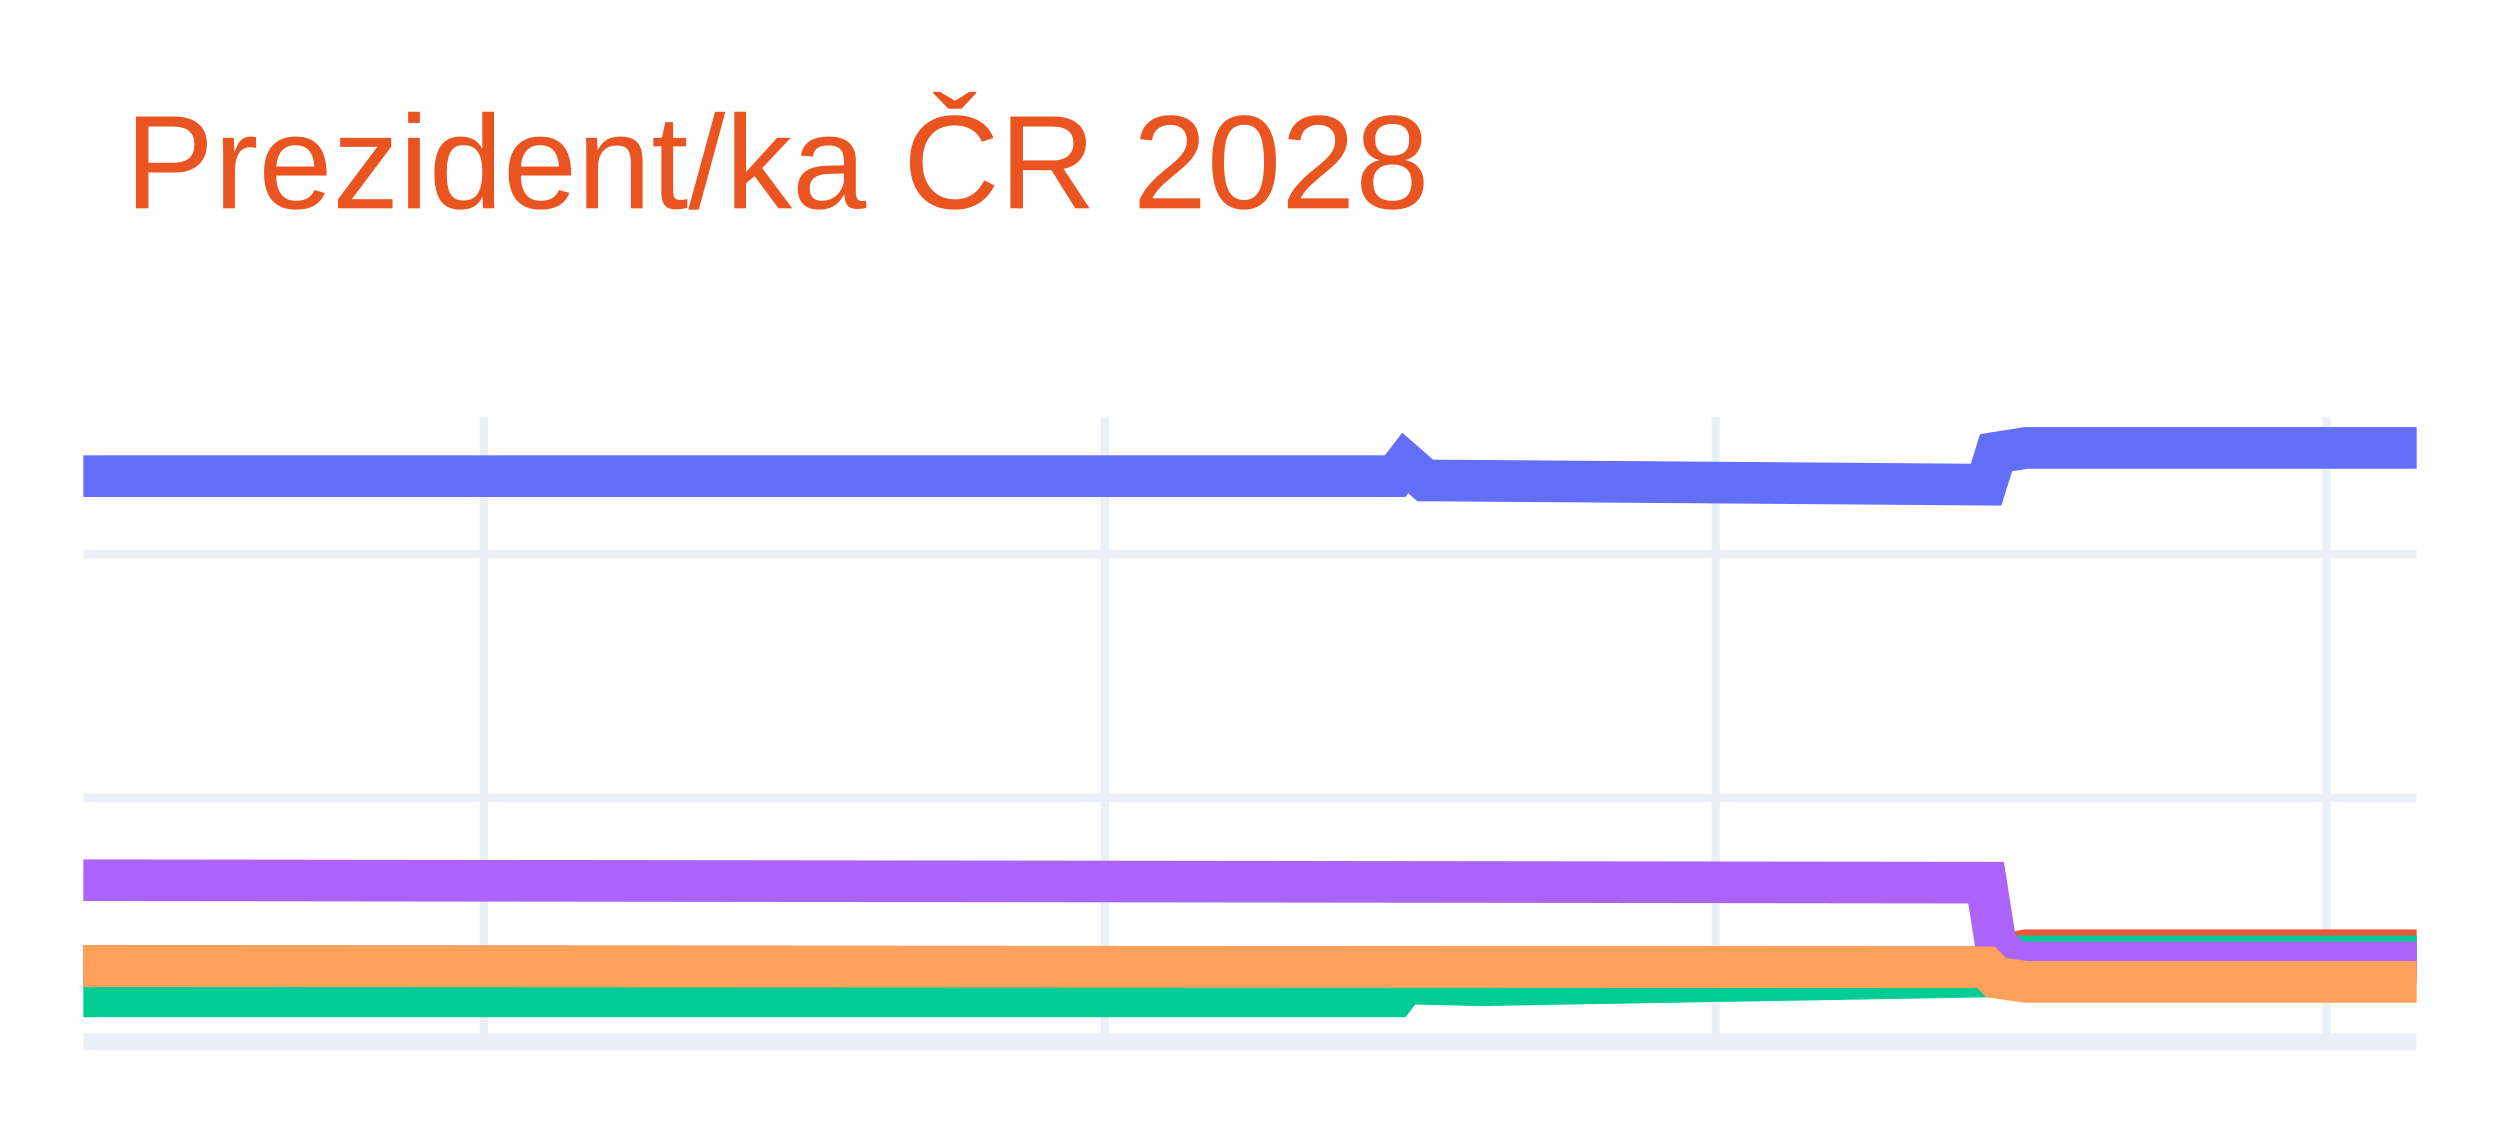
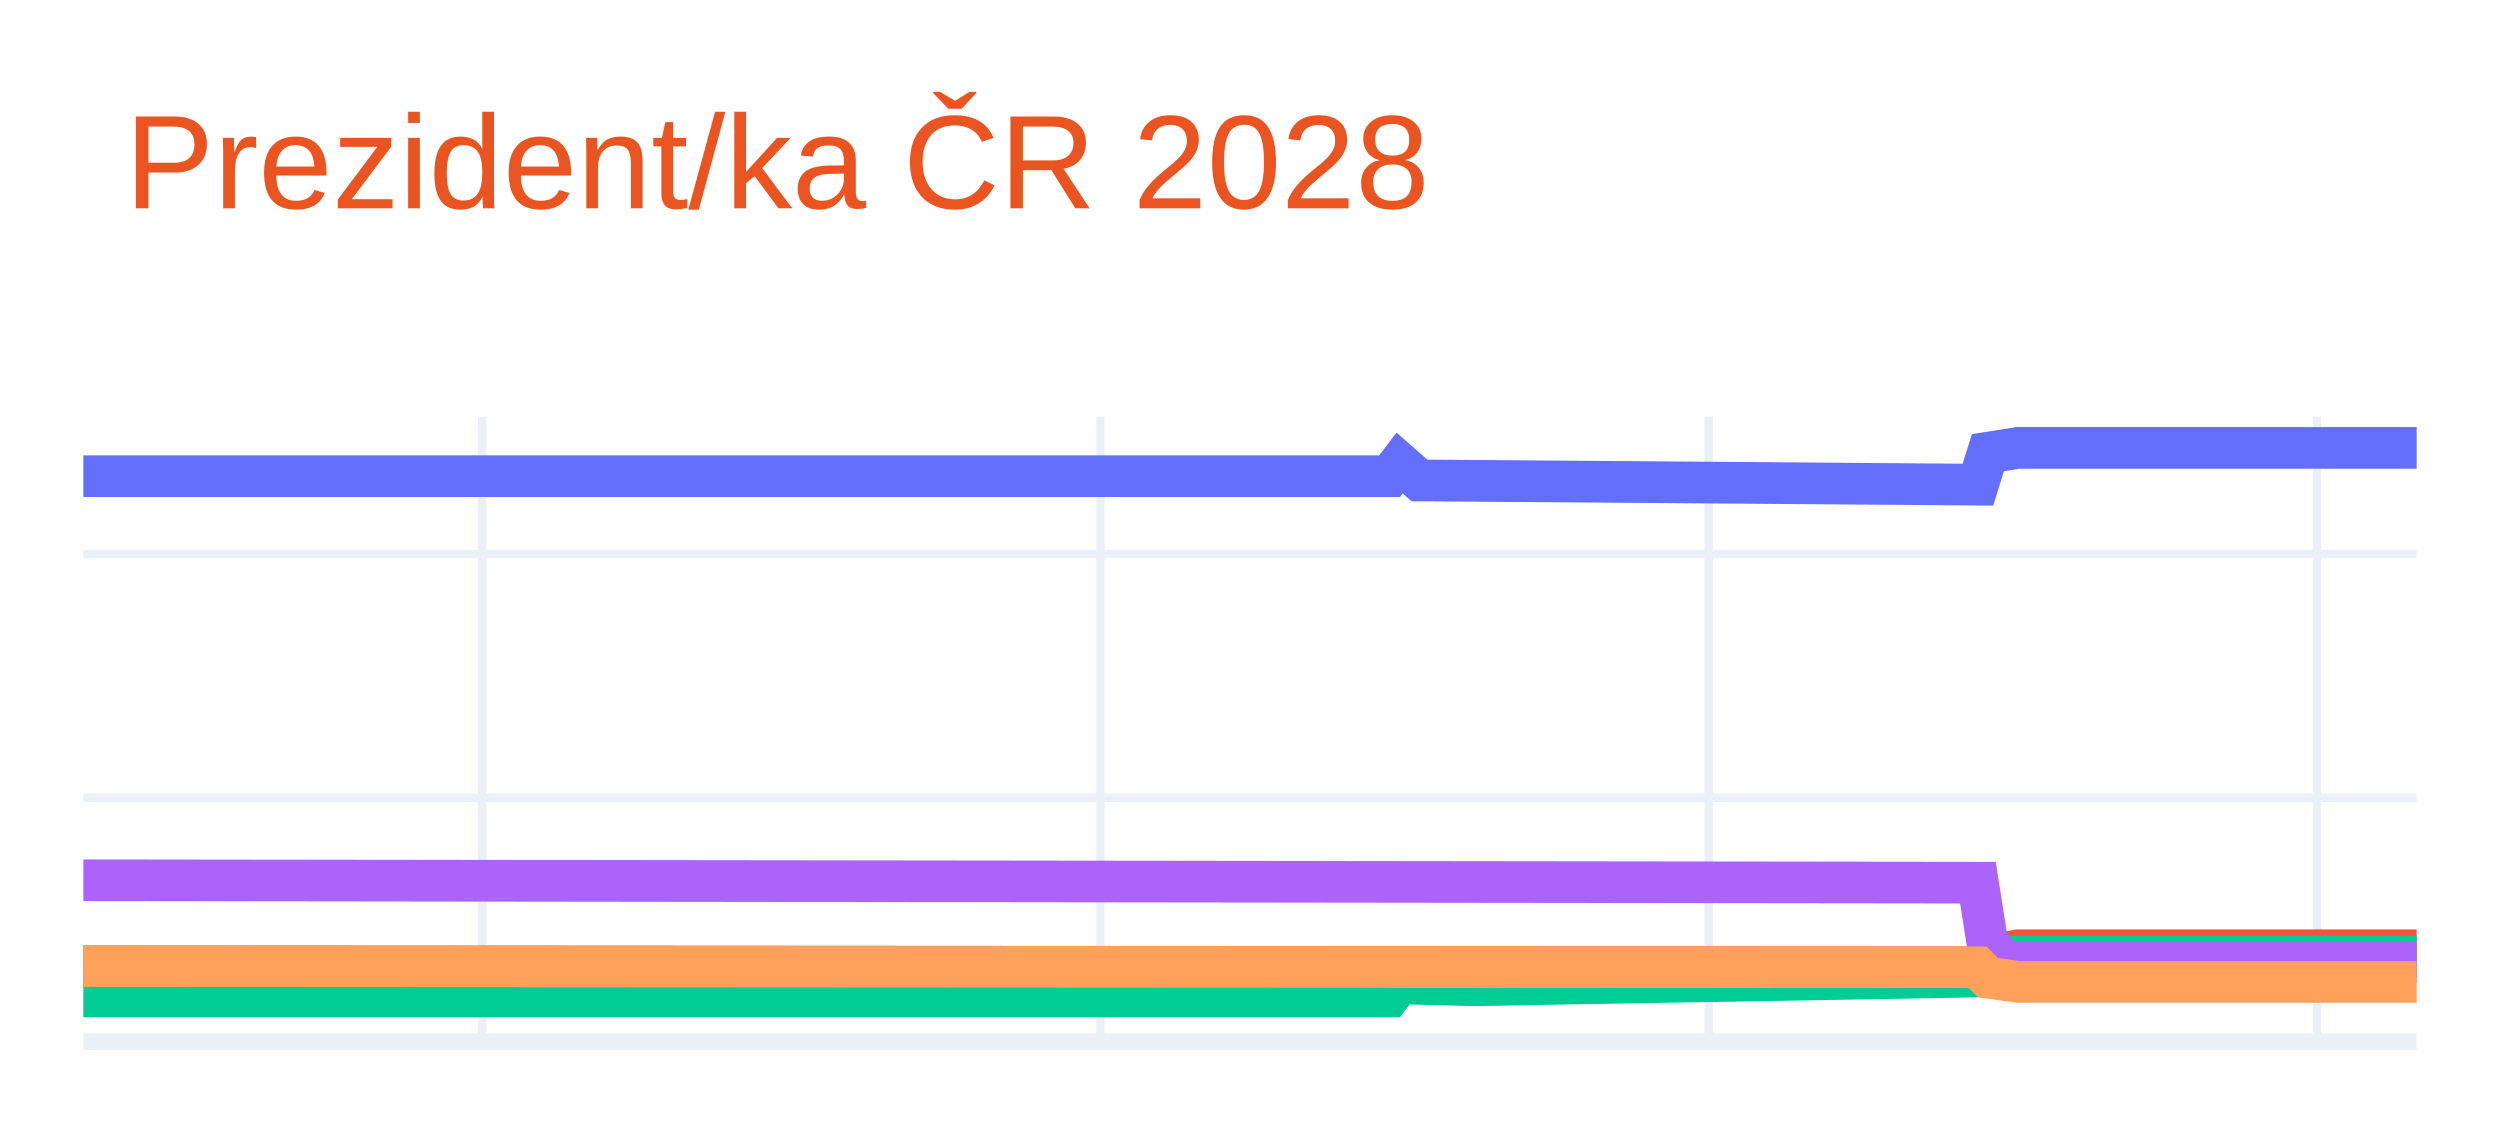
<svg xmlns="http://www.w3.org/2000/svg" class="main-svg" width="300" height="135" style="" viewBox="0 0 300 135">
  <rect x="0" y="0" width="300" height="135" style="fill: rgb(255, 255, 255); fill-opacity: 1;" />
-   <defs id="defs-b08c19">
+   <defs id="defs-69ca3c">
    <g class="clips">
-       <clipPath id="clipb08c19xyplot" class="plotclip">
+       <clipPath id="clip69ca3cxyplot" class="plotclip">
        <rect width="280" height="75" />
      </clipPath>
-       <clipPath class="axesclip" id="clipb08c19x">
+       <clipPath class="axesclip" id="clip69ca3cx">
        <rect x="10" y="0" width="280" height="135" />
      </clipPath>
-       <clipPath class="axesclip" id="clipb08c19y">
+       <clipPath class="axesclip" id="clip69ca3cy">
        <rect x="0" y="50" width="300" height="75" />
      </clipPath>
-       <clipPath class="axesclip" id="clipb08c19xy">
+       <clipPath class="axesclip" id="clip69ca3cxy">
        <rect x="10" y="50" width="280" height="75" />
      </clipPath>
    </g>
    <g class="gradients" />
    <g class="patterns" />
  </defs>
  <g class="bglayer" />
  <g class="layer-below">
    <g class="imagelayer" />
    <g class="shapelayer" />
  </g>
  <g class="cartesianlayer">
    <g class="subplot xy">
      <g class="layer-subplot">
        <g class="shapelayer" />
        <g class="imagelayer" />
      </g>
      <g class="minor-gridlayer">
        <g class="x" />
        <g class="y" />
      </g>
      <g class="gridlayer">
        <g class="x">
-           <path class="xgrid crisp" transform="translate(58.07,0)" d="M0,50v75" style="stroke: rgb(235, 240, 248); stroke-opacity: 1; stroke-width: 1px;" />
-           <path class="xgrid crisp" transform="translate(132.58,0)" d="M0,50v75" style="stroke: rgb(235, 240, 248); stroke-opacity: 1; stroke-width: 1px;" />
-           <path class="xgrid crisp" transform="translate(205.88,0)" d="M0,50v75" style="stroke: rgb(235, 240, 248); stroke-opacity: 1; stroke-width: 1px;" />
-           <path class="xgrid crisp" transform="translate(279.18,0)" d="M0,50v75" style="stroke: rgb(235, 240, 248); stroke-opacity: 1; stroke-width: 1px;" />
+           <path class="xgrid crisp" transform="translate(57.86,0)" d="M0,50v75" style="stroke: rgb(235, 240, 248); stroke-opacity: 1; stroke-width: 1px;" />
+           <path class="xgrid crisp" transform="translate(132.05,0)" d="M0,50v75" style="stroke: rgb(235, 240, 248); stroke-opacity: 1; stroke-width: 1px;" />
+           <path class="xgrid crisp" transform="translate(205.04,0)" d="M0,50v75" style="stroke: rgb(235, 240, 248); stroke-opacity: 1; stroke-width: 1px;" />
+           <path class="xgrid crisp" transform="translate(278.03,0)" d="M0,50v75" style="stroke: rgb(235, 240, 248); stroke-opacity: 1; stroke-width: 1px;" />
        </g>
        <g class="y">
          <path class="ygrid crisp" transform="translate(0,95.74)" d="M10,0h280" style="stroke: rgb(235, 240, 248); stroke-opacity: 1; stroke-width: 1px;" />
          <path class="ygrid crisp" transform="translate(0,66.48)" d="M10,0h280" style="stroke: rgb(235, 240, 248); stroke-opacity: 1; stroke-width: 1px;" />
        </g>
      </g>
      <g class="zerolinelayer">
        <path class="yzl zl crisp" transform="translate(0,125)" d="M10,0h280" style="stroke: rgb(235, 240, 248); stroke-opacity: 1; stroke-width: 2px;" />
      </g>
      <path class="xlines-below" />
      <path class="ylines-below" />
      <g class="overlines-below" />
      <g class="xaxislayer-below" />
      <g class="yaxislayer-below" />
      <g class="overaxes-below" />
-       <g class="plot" transform="translate(10,50)" clip-path="url(#clipb08c19xyplot)">
+       <g class="plot" transform="translate(10,50)" clip-path="url(#clip69ca3cxyplot)">
        <g class="scatterlayer mlayer">
-           <g class="trace scatter trace94d454" style="stroke-miterlimit: 2; opacity: 1;">
+           <g class="trace scatter tracec5f1f3" style="stroke-miterlimit: 2; opacity: 1;">
            <g class="fills" />
            <g class="errorbars" />
            <g class="lines">
-               <path class="js-line" d="M0,7.14L157.42,7.14L158.63,5.56L161.03,7.66L162.23,7.66L228.33,8.16L229.53,4.32L233.13,3.75L234.33,3.75L280,3.75" style="vector-effect: none; fill: none; stroke: rgb(99, 110, 250); stroke-opacity: 1; stroke-width: 5px; opacity: 1;" />
+               <path class="js-line" d="M0,7.14L156.75,7.14L157.95,5.56L160.34,7.66L161.54,7.66L227.35,8.16L228.55,4.32L232.14,3.75L233.33,3.75L280,3.75" style="vector-effect: none; fill: none; stroke: rgb(99, 110, 250); stroke-opacity: 1; stroke-width: 5px; opacity: 1;" />
            </g>
            <g class="points" />
            <g class="text" />
          </g>
-           <g class="trace scatter traced6bb4e" style="stroke-miterlimit: 2; opacity: 1;">
+           <g class="trace scatter trace69332a" style="stroke-miterlimit: 2; opacity: 1;">
            <g class="fills" />
            <g class="errorbars" />
            <g class="lines">
-               <path class="js-line" d="M0,65.94L228.33,66.08L229.53,64.69L233.13,64.03L234.33,64.03L280,64.03" style="vector-effect: none; fill: none; stroke: rgb(239, 85, 59); stroke-opacity: 1; stroke-width: 5px; opacity: 1;" />
+               <path class="js-line" d="M0,65.94L227.35,66.08L228.55,64.69L232.14,64.03L233.33,64.03L280,64.03" style="vector-effect: none; fill: none; stroke: rgb(239, 85, 59); stroke-opacity: 1; stroke-width: 5px; opacity: 1;" />
            </g>
            <g class="points" />
            <g class="text" />
          </g>
-           <g class="trace scatter tracec80dac" style="stroke-miterlimit: 2; opacity: 1;">
+           <g class="trace scatter trace439d20" style="stroke-miterlimit: 2; opacity: 1;">
            <g class="fills" />
            <g class="errorbars" />
            <g class="lines">
-               <path class="js-line" d="M0,69.57L157.42,69.57L158.63,68.01L167.04,68.22L168.24,68.22L228.33,67.18L229.53,65.57L231.93,64.76L233.13,64.76L280,64.76" style="vector-effect: none; fill: none; stroke: rgb(0, 204, 150); stroke-opacity: 1; stroke-width: 5px; opacity: 1;" />
+               <path class="js-line" d="M0,69.57L156.75,69.57L157.95,68.01L166.32,68.22L167.52,68.22L227.35,67.18L228.55,65.57L230.94,64.76L232.14,64.76L280,64.76" style="vector-effect: none; fill: none; stroke: rgb(0, 204, 150); stroke-opacity: 1; stroke-width: 5px; opacity: 1;" />
            </g>
            <g class="points" />
            <g class="text" />
          </g>
-           <g class="trace scatter tracec9ab93" style="stroke-miterlimit: 2; opacity: 1;">
+           <g class="trace scatter tracec4e804" style="stroke-miterlimit: 2; opacity: 1;">
            <g class="fills" />
            <g class="errorbars" />
            <g class="lines">
-               <path class="js-line" d="M0,55.63L228.33,55.92L229.53,63.53L231.93,65.49L233.13,65.49L280,65.49" style="vector-effect: none; fill: none; stroke: rgb(171, 99, 250); stroke-opacity: 1; stroke-width: 5px; opacity: 1;" />
+               <path class="js-line" d="M0,55.63L227.35,55.92L228.55,63.53L230.94,65.49L232.14,65.49L280,65.49" style="vector-effect: none; fill: none; stroke: rgb(171, 99, 250); stroke-opacity: 1; stroke-width: 5px; opacity: 1;" />
            </g>
            <g class="points" />
            <g class="text" />
          </g>
-           <g class="trace scatter trace224689" style="stroke-miterlimit: 2; opacity: 1;">
+           <g class="trace scatter traceaa73b0" style="stroke-miterlimit: 2; opacity: 1;">
            <g class="fills" />
            <g class="errorbars" />
            <g class="lines">
-               <path class="js-line" d="M0,65.94L228.33,66.08L229.53,67.31L233.13,67.83L234.33,67.83L280,67.83" style="vector-effect: none; fill: none; stroke: rgb(255, 161, 90); stroke-opacity: 1; stroke-width: 5px; opacity: 1;" />
+               <path class="js-line" d="M0,65.94L227.35,66.08L228.55,67.31L232.14,67.83L233.33,67.83L280,67.83" style="vector-effect: none; fill: none; stroke: rgb(255, 161, 90); stroke-opacity: 1; stroke-width: 5px; opacity: 1;" />
            </g>
            <g class="points" />
            <g class="text" />
          </g>
        </g>
      </g>
      <g class="overplot" />
      <path class="xlines-above crisp" d="M0,0" style="fill: none;" />
      <path class="ylines-above crisp" d="M0,0" style="fill: none;" />
      <g class="overlines-above" />
      <g class="xaxislayer-above" />
      <g class="yaxislayer-above" />
      <g class="overaxes-above" />
    </g>
  </g>
  <g class="polarlayer" />
  <g class="smithlayer" />
  <g class="ternarylayer" />
  <g class="geolayer" />
  <g class="funnelarealayer" />
  <g class="pielayer" />
  <g class="iciclelayer" />
  <g class="treemaplayer" />
  <g class="sunburstlayer" />
  <g class="glimages" />
-   <defs id="topdefs-b08c19">
+   <defs id="topdefs-69ca3c">
    <g class="clips" />
  </defs>
  <g class="layer-above">
    <g class="imagelayer" />
    <g class="shapelayer" />
  </g>
  <g class="infolayer">
    <g class="g-gtitle">
      <text class="gtitle" x="15" y="25" text-anchor="start" dy="0em" style="font-family: Ubuntu, verdana, arial, sans-serif; font-size: 16px; fill: rgb(233, 84, 32); opacity: 1; font-weight: normal; white-space: pre;">Prezident/ka ČR 2028</text>
    </g>
    <g class="g-xtitle" />
    <g class="g-ytitle" />
  </g>
</svg>
